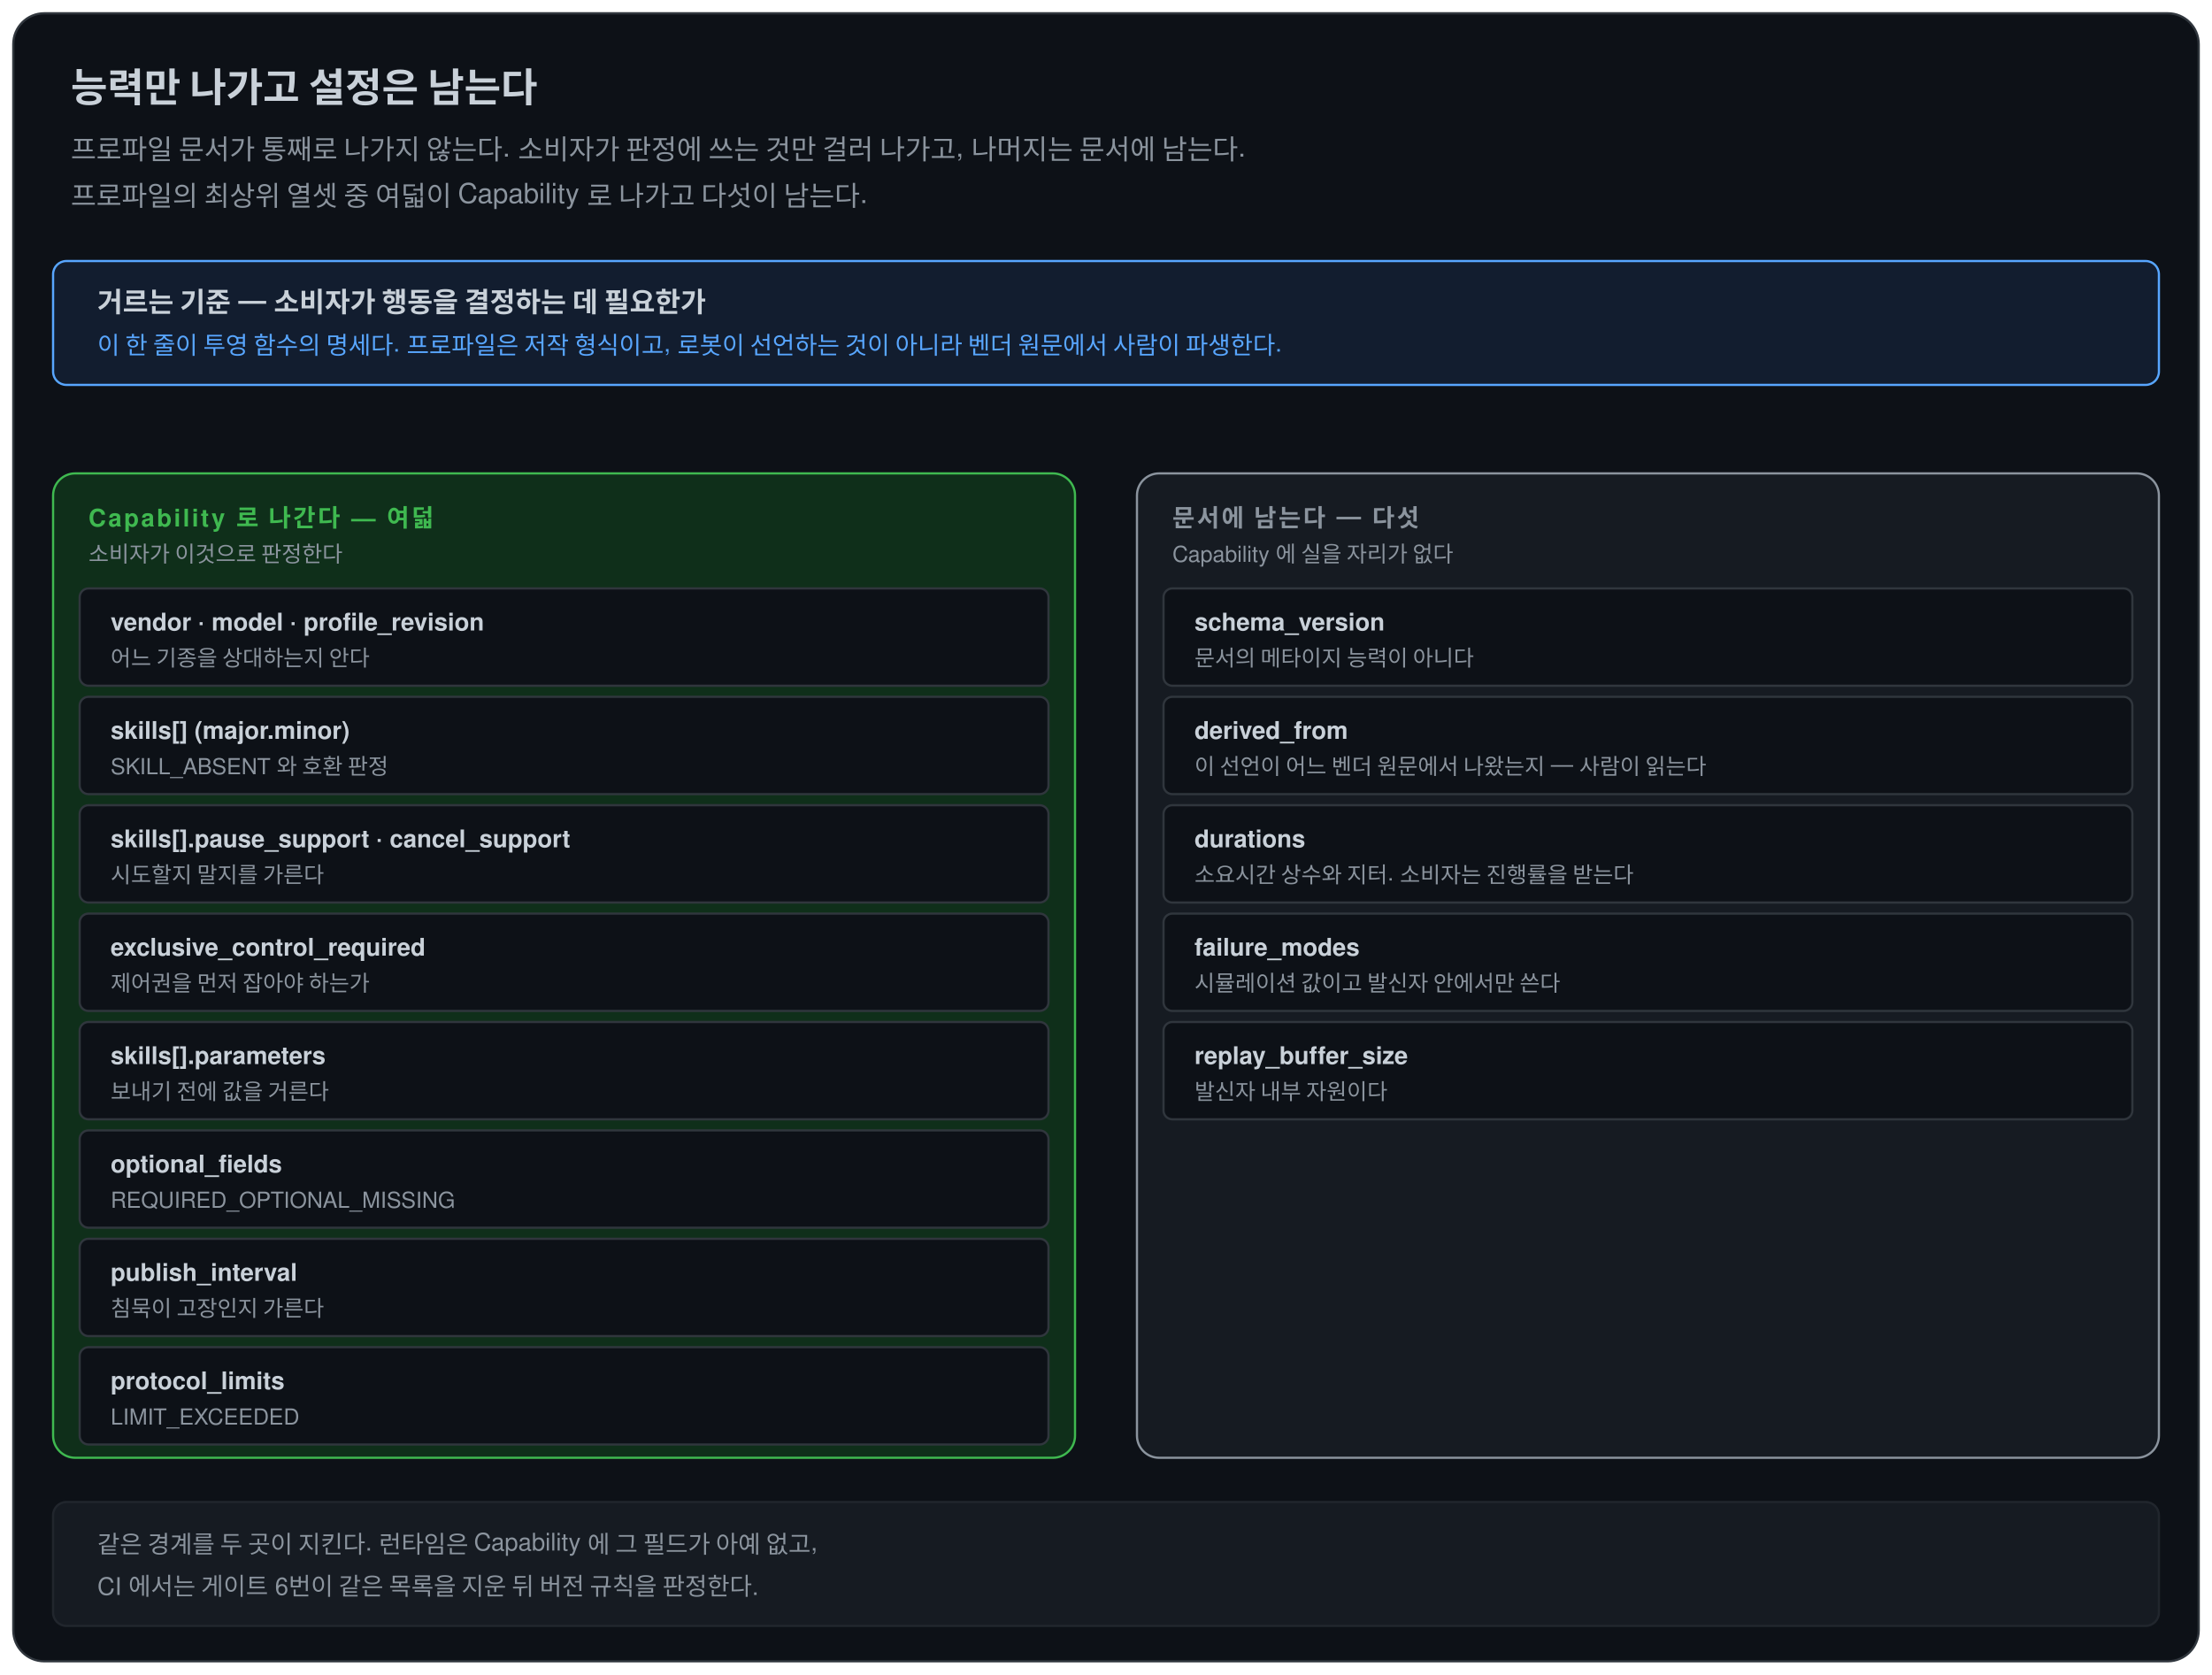
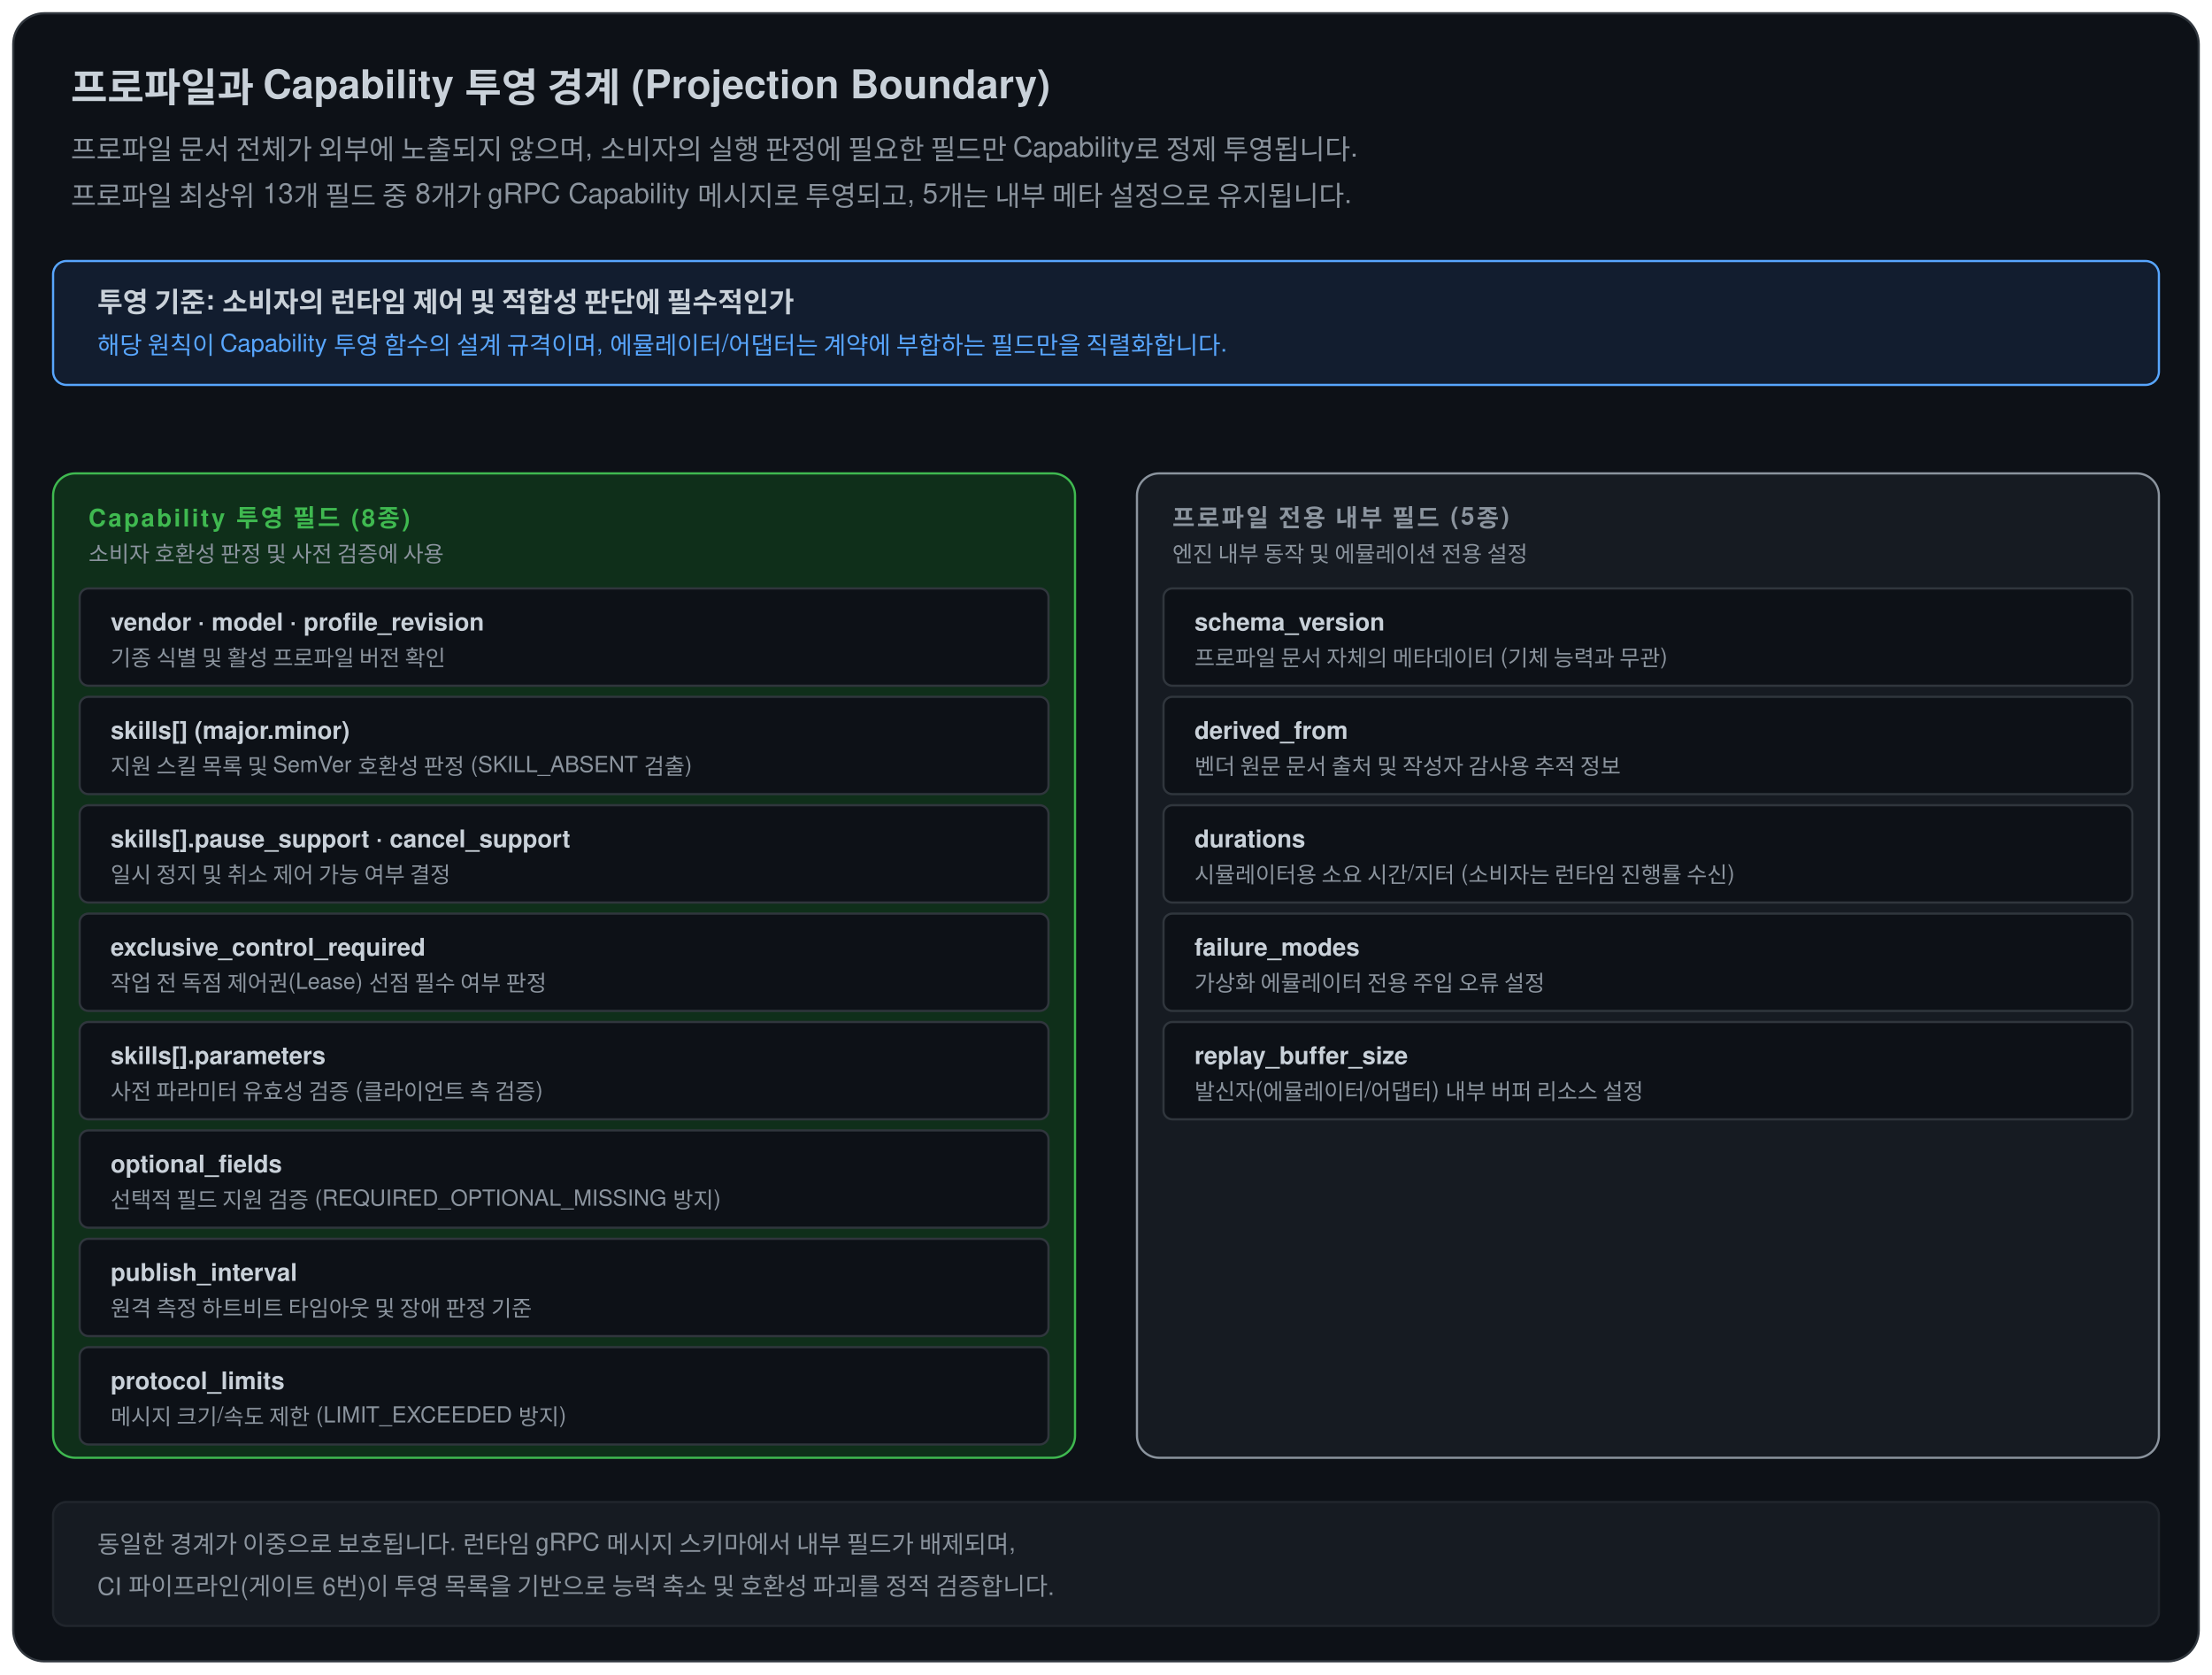
<svg xmlns="http://www.w3.org/2000/svg" width="1000" height="757" viewBox="0 0 1000 757" font-family="Malgun Gothic,Apple SD Gothic Neo,Noto Sans KR,Segoe UI,-apple-system,Helvetica,Arial,sans-serif">
  <rect x="6" y="6" width="988" height="745" rx="14" fill="#0d1117" stroke="#30363d" />
-   <text x="32" y="46" font-size="18" font-weight="600" fill="#c9d1d9">능력만 나가고 설정은 남는다</text>
-   <text x="32" y="72" font-size="12.5" fill="#8b949e">프로파일 문서가 통째로 나가지 않는다. 소비자가 판정에 쓰는 것만 걸러 나가고, 나머지는 문서에 남는다.</text>
-   <text x="32" y="93" font-size="12.5" fill="#8b949e">프로파일의 최상위 열셋 중 여덟이 Capability 로 나가고 다섯이 남는다.</text>
+   <text x="32" y="46" font-size="18" font-weight="600" fill="#c9d1d9">프로파일과 Capability 투영 경계 (Projection Boundary)</text>
+   <text x="32" y="72" font-size="12.5" fill="#8b949e">프로파일 문서 전체가 외부에 노출되지 않으며, 소비자의 실행 판정에 필요한 필드만 Capability로 정제 투영됩니다.</text>
+   <text x="32" y="93" font-size="12.5" fill="#8b949e">프로파일 최상위 13개 필드 중 8개가 gRPC Capability 메시지로 투영되고, 5개는 내부 메타 설정으로 유지됩니다.</text>
  <rect x="24" y="118" width="952" height="56" rx="6" fill="#121d2f" stroke="#58a6ff" />
-   <text x="44" y="141" font-size="12.5" font-weight="600" fill="#c9d1d9">거르는 기준 — 소비자가 행동을 결정하는 데 필요한가</text>
-   <text x="44" y="160" font-size="11" fill="#58a6ff">이 한 줄이 투영 함수의 명세다. 프로파일은 저작 형식이고, 로봇이 선언하는 것이 아니라 벤더 원문에서 사람이 파생한다.</text>
+   <text x="44" y="141" font-size="12.5" font-weight="600" fill="#c9d1d9">투영 기준: 소비자의 런타임 제어 및 적합성 판단에 필수적인가</text>
+   <text x="44" y="160" font-size="11" fill="#58a6ff">해당 원칙이 Capability 투영 함수의 설계 규격이며, 에뮬레이터/어댑터는 계약에 부합하는 필드만을 직렬화합니다.</text>
  <rect x="24" y="214" width="462" height="445" rx="10" fill="#0f2f1a" stroke="#3fb950" />
-   <text x="40" y="238" font-size="11" font-weight="700" letter-spacing="1" fill="#3fb950">Capability 로 나간다 — 여덟</text>
-   <text x="40" y="254" font-size="10" fill="#8b949e">소비자가 이것으로 판정한다</text>
+   <text x="40" y="238" font-size="11" font-weight="700" letter-spacing="1" fill="#3fb950">Capability 투영 필드 (8종)</text>
+   <text x="40" y="254" font-size="10" fill="#8b949e">소비자 호환성 판정 및 사전 검증에 사용</text>
  <rect x="36" y="266" width="438" height="44" rx="4" fill="#0d1117" stroke="#30363d" />
  <text x="50" y="285" font-size="11" font-weight="600" fill="#c9d1d9">vendor · model · profile_revision</text>
-   <text x="50" y="301" font-size="10" fill="#8b949e">어느 기종을 상대하는지 안다</text>
+   <text x="50" y="301" font-size="10" fill="#8b949e">기종 식별 및 활성 프로파일 버전 확인</text>
  <rect x="36" y="315" width="438" height="44" rx="4" fill="#0d1117" stroke="#30363d" />
  <text x="50" y="334" font-size="11" font-weight="600" fill="#c9d1d9">skills[] (major.minor)</text>
-   <text x="50" y="350" font-size="10" fill="#8b949e">SKILL_ABSENT 와 호환 판정</text>
+   <text x="50" y="350" font-size="10" fill="#8b949e">지원 스킬 목록 및 SemVer 호환성 판정 (SKILL_ABSENT 검출)</text>
  <rect x="36" y="364" width="438" height="44" rx="4" fill="#0d1117" stroke="#30363d" />
  <text x="50" y="383" font-size="11" font-weight="600" fill="#c9d1d9">skills[].pause_support · cancel_support</text>
-   <text x="50" y="399" font-size="10" fill="#8b949e">시도할지 말지를 가른다</text>
+   <text x="50" y="399" font-size="10" fill="#8b949e">일시 정지 및 취소 제어 가능 여부 결정</text>
  <rect x="36" y="413" width="438" height="44" rx="4" fill="#0d1117" stroke="#30363d" />
  <text x="50" y="432" font-size="11" font-weight="600" fill="#c9d1d9">exclusive_control_required</text>
-   <text x="50" y="448" font-size="10" fill="#8b949e">제어권을 먼저 잡아야 하는가</text>
+   <text x="50" y="448" font-size="10" fill="#8b949e">작업 전 독점 제어권(Lease) 선점 필수 여부 판정</text>
  <rect x="36" y="462" width="438" height="44" rx="4" fill="#0d1117" stroke="#30363d" />
  <text x="50" y="481" font-size="11" font-weight="600" fill="#c9d1d9">skills[].parameters</text>
-   <text x="50" y="497" font-size="10" fill="#8b949e">보내기 전에 값을 거른다</text>
+   <text x="50" y="497" font-size="10" fill="#8b949e">사전 파라미터 유효성 검증 (클라이언트 측 검증)</text>
  <rect x="36" y="511" width="438" height="44" rx="4" fill="#0d1117" stroke="#30363d" />
  <text x="50" y="530" font-size="11" font-weight="600" fill="#c9d1d9">optional_fields</text>
-   <text x="50" y="546" font-size="10" fill="#8b949e">REQUIRED_OPTIONAL_MISSING</text>
+   <text x="50" y="546" font-size="10" fill="#8b949e">선택적 필드 지원 검증 (REQUIRED_OPTIONAL_MISSING 방지)</text>
  <rect x="36" y="560" width="438" height="44" rx="4" fill="#0d1117" stroke="#30363d" />
  <text x="50" y="579" font-size="11" font-weight="600" fill="#c9d1d9">publish_interval</text>
-   <text x="50" y="595" font-size="10" fill="#8b949e">침묵이 고장인지 가른다</text>
+   <text x="50" y="595" font-size="10" fill="#8b949e">원격 측정 하트비트 타임아웃 및 장애 판정 기준</text>
  <rect x="36" y="609" width="438" height="44" rx="4" fill="#0d1117" stroke="#30363d" />
  <text x="50" y="628" font-size="11" font-weight="600" fill="#c9d1d9">protocol_limits</text>
-   <text x="50" y="644" font-size="10" fill="#8b949e">LIMIT_EXCEEDED</text>
+   <text x="50" y="644" font-size="10" fill="#8b949e">메시지 크기/속도 제한 (LIMIT_EXCEEDED 방지)</text>
  <rect x="514" y="214" width="462" height="445" rx="10" fill="#161b22" stroke="#8b949e" />
-   <text x="530" y="238" font-size="11" font-weight="700" letter-spacing="1" fill="#8b949e">문서에 남는다 — 다섯</text>
-   <text x="530" y="254" font-size="10" fill="#8b949e">Capability 에 실을 자리가 없다</text>
+   <text x="530" y="238" font-size="11" font-weight="700" letter-spacing="1" fill="#8b949e">프로파일 전용 내부 필드 (5종)</text>
+   <text x="530" y="254" font-size="10" fill="#8b949e">엔진 내부 동작 및 에뮬레이션 전용 설정</text>
  <rect x="526" y="266" width="438" height="44" rx="4" fill="#0d1117" stroke="#30363d" />
  <text x="540" y="285" font-size="11" font-weight="600" fill="#c9d1d9">schema_version</text>
-   <text x="540" y="301" font-size="10" fill="#8b949e">문서의 메타이지 능력이 아니다</text>
+   <text x="540" y="301" font-size="10" fill="#8b949e">프로파일 문서 자체의 메타데이터 (기체 능력과 무관)</text>
  <rect x="526" y="315" width="438" height="44" rx="4" fill="#0d1117" stroke="#30363d" />
  <text x="540" y="334" font-size="11" font-weight="600" fill="#c9d1d9">derived_from</text>
-   <text x="540" y="350" font-size="10" fill="#8b949e">이 선언이 어느 벤더 원문에서 나왔는지 — 사람이 읽는다</text>
+   <text x="540" y="350" font-size="10" fill="#8b949e">벤더 원문 문서 출처 및 작성자 감사용 추적 정보</text>
  <rect x="526" y="364" width="438" height="44" rx="4" fill="#0d1117" stroke="#30363d" />
  <text x="540" y="383" font-size="11" font-weight="600" fill="#c9d1d9">durations</text>
-   <text x="540" y="399" font-size="10" fill="#8b949e">소요시간 상수와 지터. 소비자는 진행률을 받는다</text>
+   <text x="540" y="399" font-size="10" fill="#8b949e">시뮬레이터용 소요 시간/지터 (소비자는 런타임 진행률 수신)</text>
  <rect x="526" y="413" width="438" height="44" rx="4" fill="#0d1117" stroke="#30363d" />
  <text x="540" y="432" font-size="11" font-weight="600" fill="#c9d1d9">failure_modes</text>
-   <text x="540" y="448" font-size="10" fill="#8b949e">시뮬레이션 값이고 발신자 안에서만 쓴다</text>
+   <text x="540" y="448" font-size="10" fill="#8b949e">가상화 에뮬레이터 전용 주입 오류 설정</text>
  <rect x="526" y="462" width="438" height="44" rx="4" fill="#0d1117" stroke="#30363d" />
  <text x="540" y="481" font-size="11" font-weight="600" fill="#c9d1d9">replay_buffer_size</text>
-   <text x="540" y="497" font-size="10" fill="#8b949e">발신자 내부 자원이다</text>
+   <text x="540" y="497" font-size="10" fill="#8b949e">발신자(에뮬레이터/어댑터) 내부 버퍼 리소스 설정</text>
  <rect x="24" y="679" width="952" height="56" rx="6" fill="#161b22" stroke="#21262d" />
-   <text x="44" y="702" font-size="11" fill="#8b949e">같은 경계를 두 곳이 지킨다. 런타임은 Capability 에 그 필드가 아예 없고,</text>
-   <text x="44" y="721" font-size="11" fill="#8b949e">CI 에서는 게이트 6번이 같은 목록을 지운 뒤 버전 규칙을 판정한다.</text>
+   <text x="44" y="702" font-size="11" fill="#8b949e">동일한 경계가 이중으로 보호됩니다. 런타임 gRPC 메시지 스키마에서 내부 필드가 배제되며,</text>
+   <text x="44" y="721" font-size="11" fill="#8b949e">CI 파이프라인(게이트 6번)이 투영 목록을 기반으로 능력 축소 및 호환성 파괴를 정적 검증합니다.</text>
</svg>
